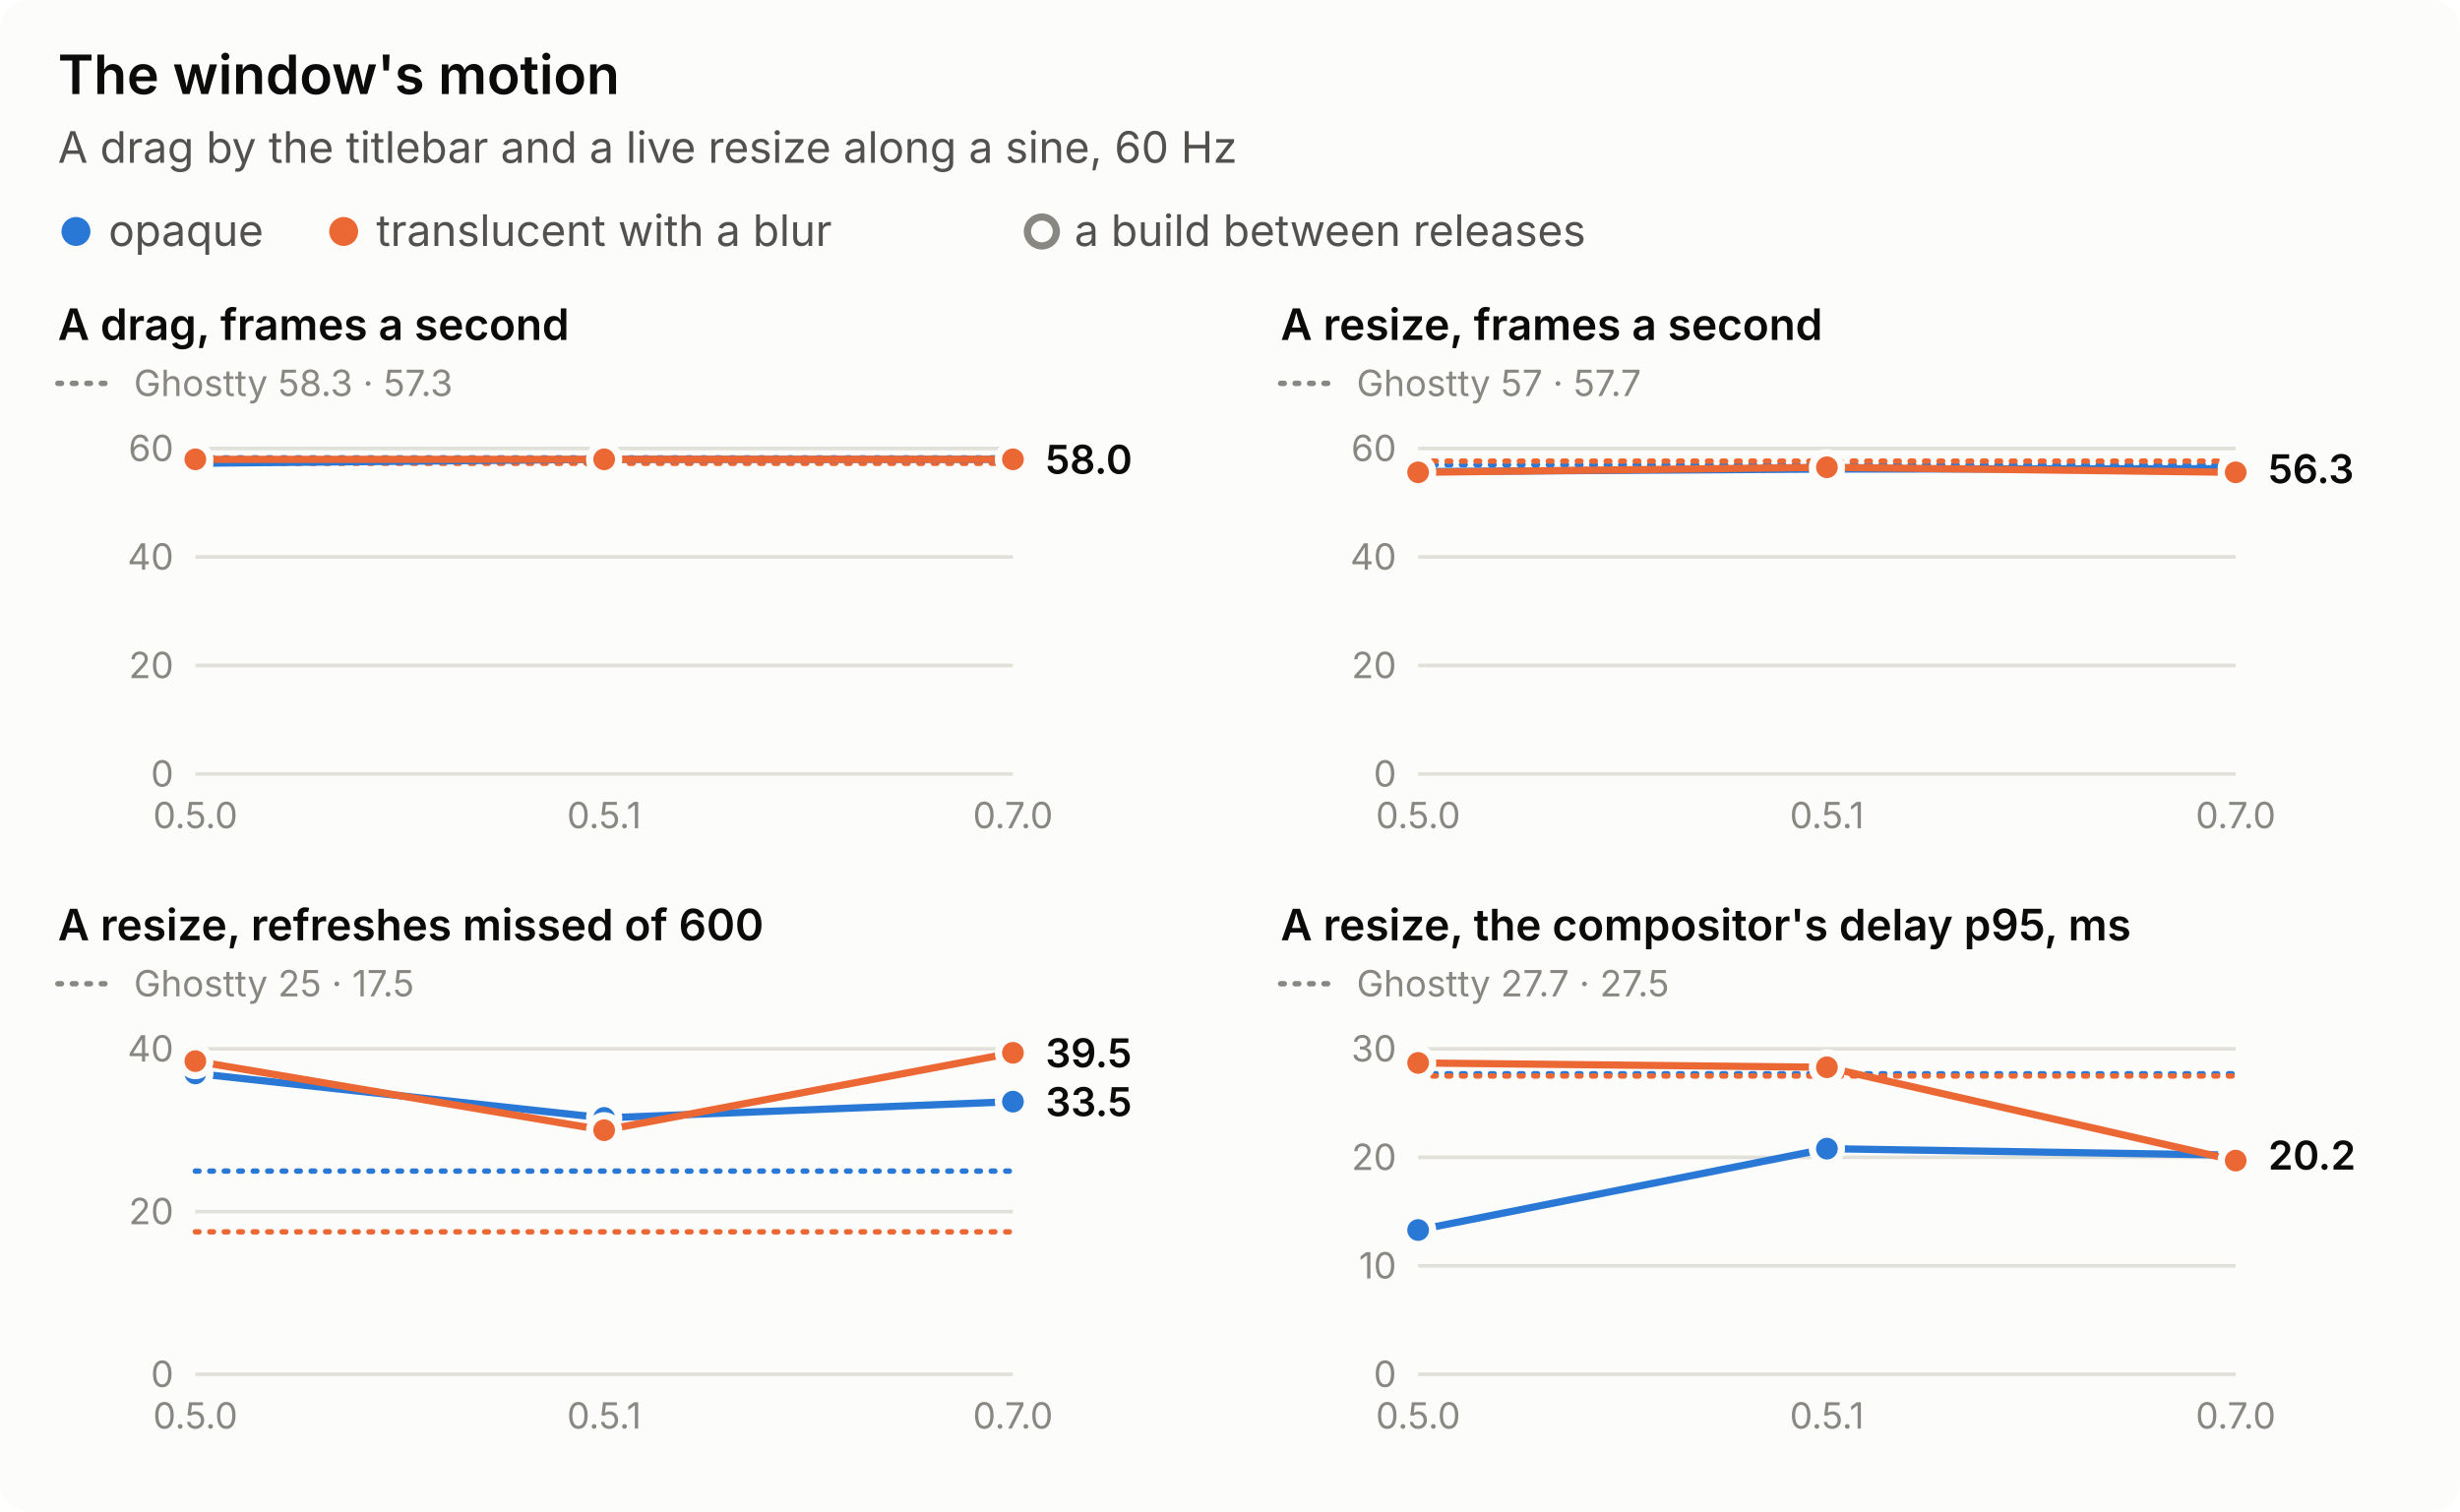
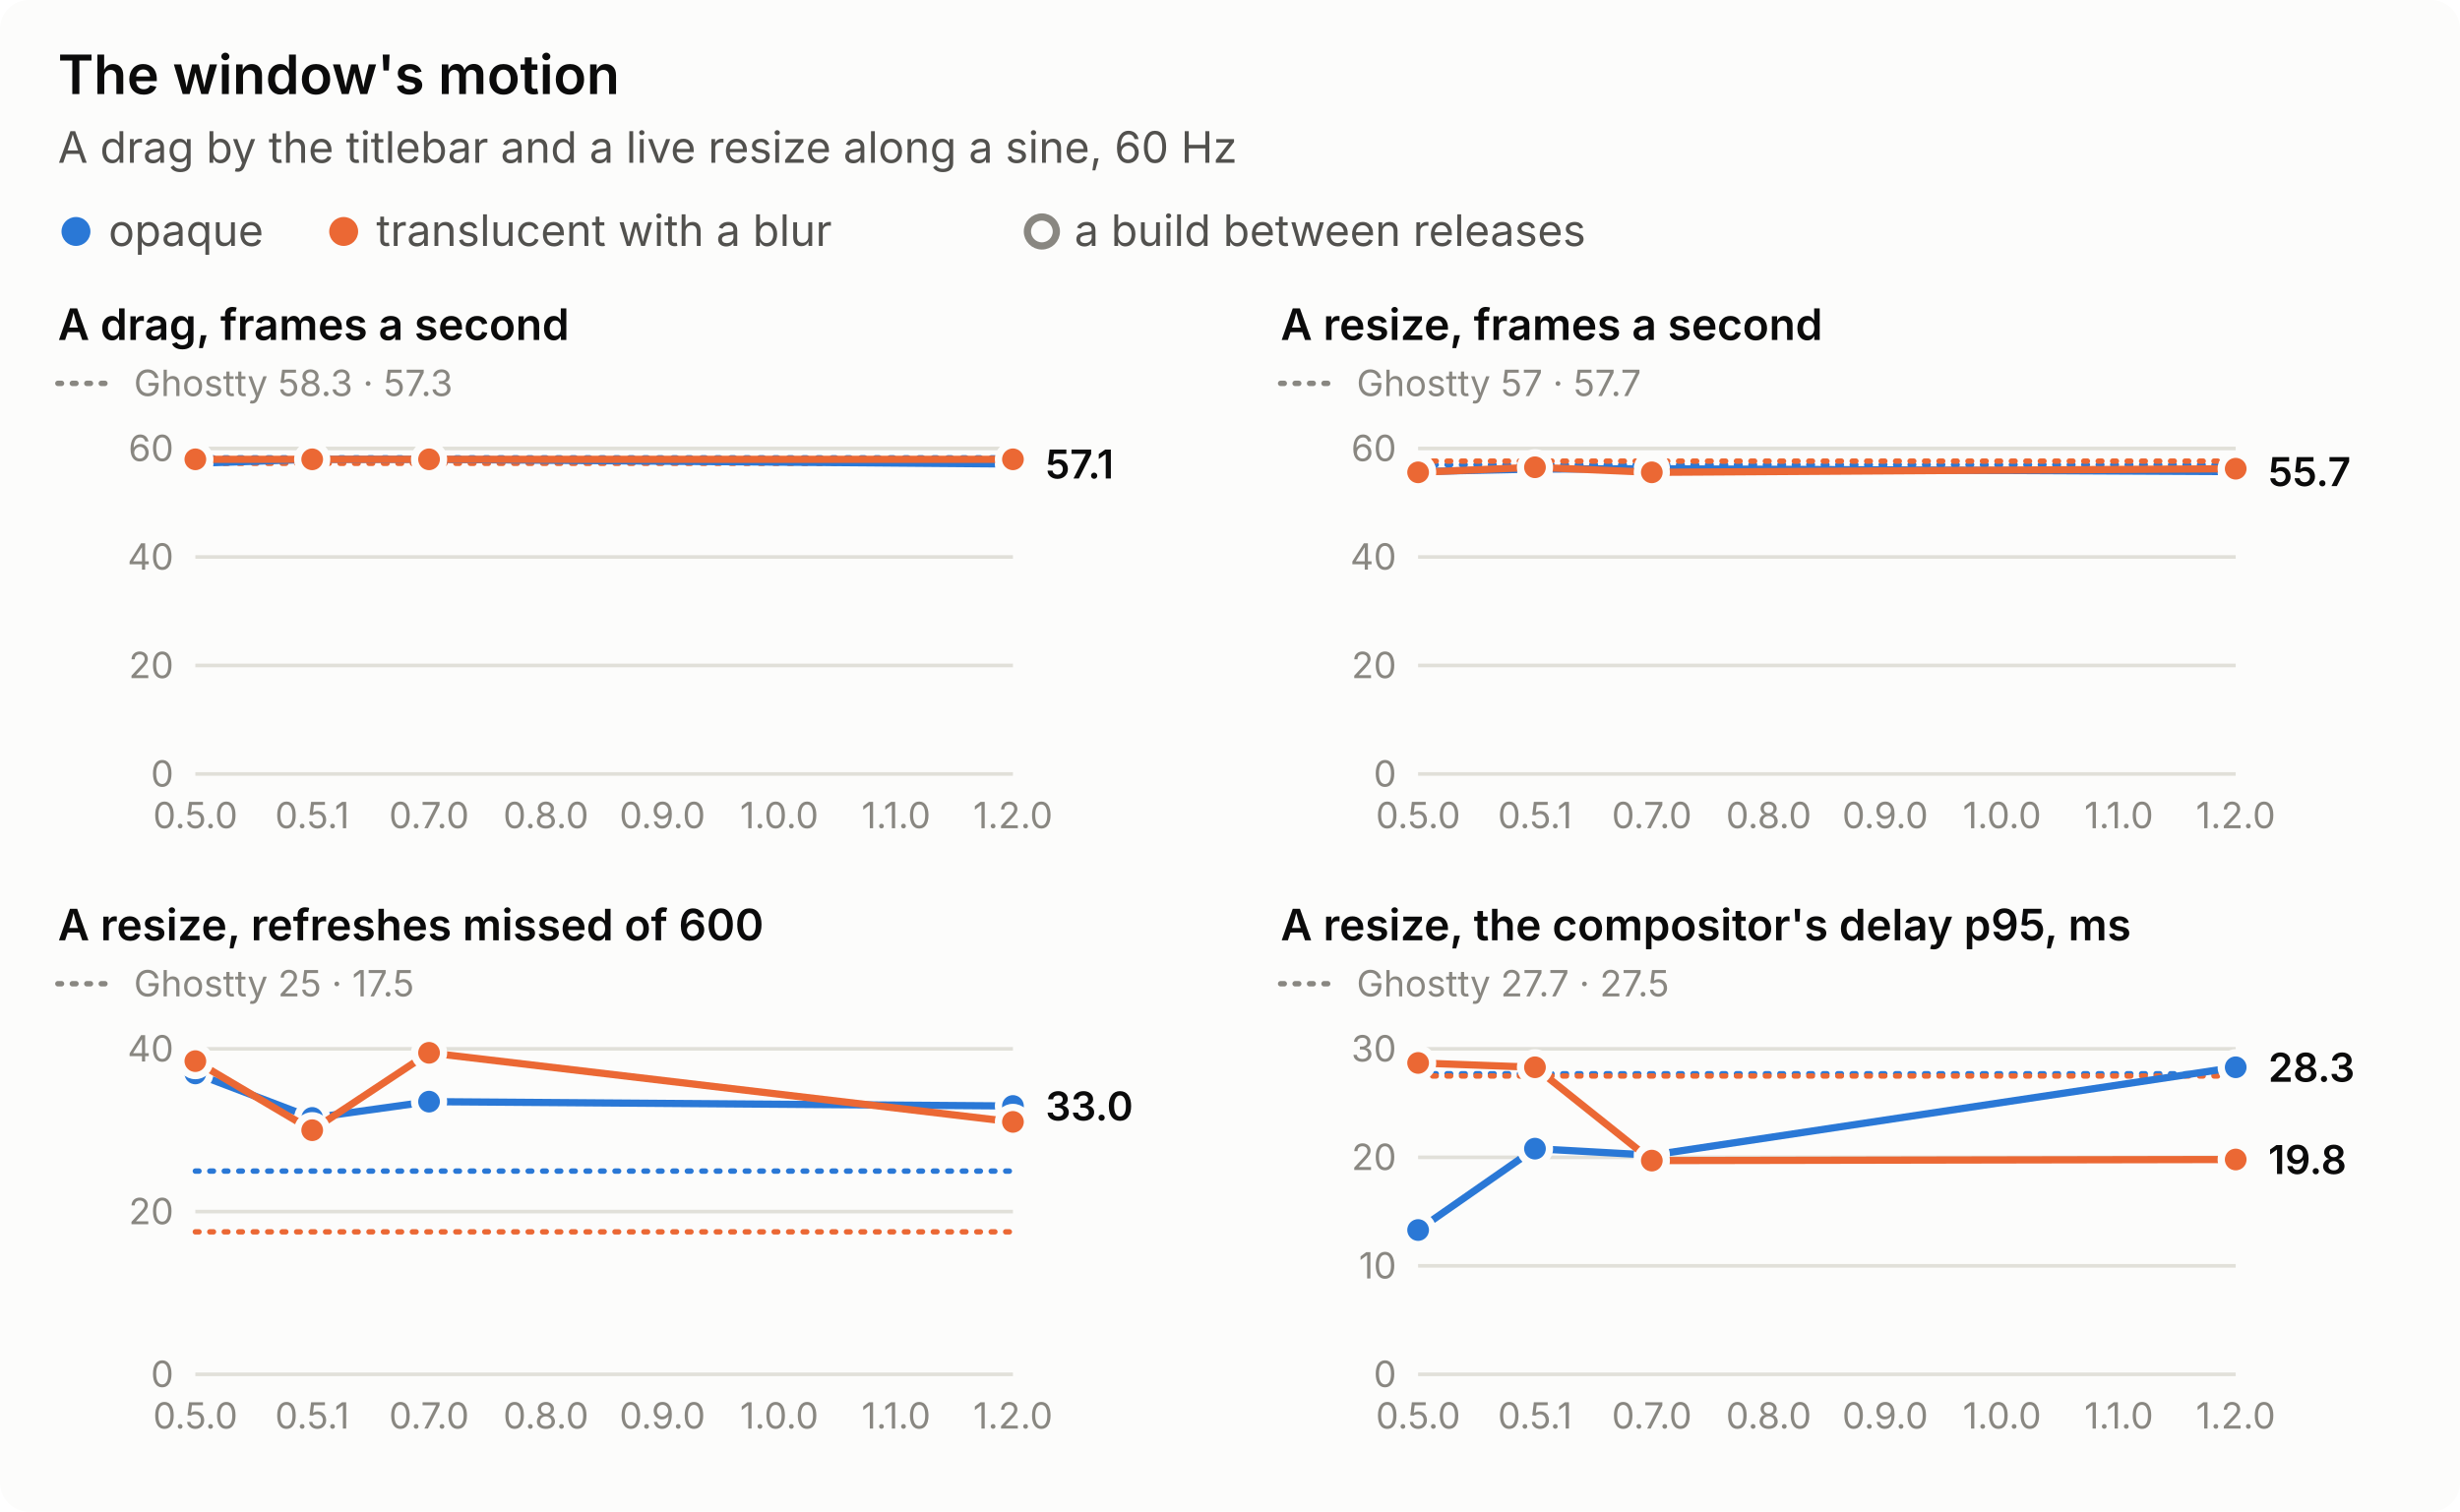
<svg xmlns="http://www.w3.org/2000/svg" width="680" height="418" viewBox="0 0 680 418" role="img" aria-label="The window's motion">
  <style>
  .surface { fill: #fcfcfb; }
  .primary { fill: #0b0b0b; }
  .secondary { fill: #52514e; }
  .muted { fill: #898781; }
  .grid { stroke: #e1e0d9; }
  .base { stroke: #c3c2b7; }
  .accent { fill: #2a78d6; }
  .context { fill: #898781; }
  .accent-line { stroke: #2a78d6; }
  .context-line { stroke: #898781; }
  .second { fill: #eb6834; }
  .second-line { stroke: #eb6834; }
  .ring { stroke: #fcfcfb; }
  .budget { stroke: #52514e; }
  text { font-family: system-ui, -apple-system, "Segoe UI", sans-serif; }
  .tick { font-variant-numeric: tabular-nums; }
  @media (prefers-color-scheme: dark) {
    .surface { fill: #1a1a19; }
    .primary { fill: #f0efec; }
    .secondary { fill: #c3c2b7; }
    .muted { fill: #898781; }
    .grid { stroke: #2c2c2a; }
    .base { stroke: #383835; }
    .accent { fill: #3987e5; }
    .context { fill: #6f6e69; }
    .accent-line { stroke: #3987e5; }
    .context-line { stroke: #6f6e69; }
    .second { fill: #d95926; }
    .second-line { stroke: #d95926; }
    .ring { stroke: #1a1a19; }
    .budget { stroke: #c3c2b7; }
  }
</style>
  <rect class="surface" width="680" height="418" rx="8" />
  <text class="primary" x="16" y="26" font-size="15" font-weight="600">The window's motion</text>
  <text class="secondary" x="16" y="45" font-size="12">A drag by the titlebar and a live resize along a sine, 60 Hz</text>
  <circle class="accent" cx="21" cy="64" r="4" />
  <text class="secondary" x="30" y="68" font-size="12">opaque</text>
  <circle class="second" cx="95" cy="64" r="4" />
  <text class="secondary" x="104" y="68" font-size="12">translucent with a blur</text>
  <circle class="surface context-line" cx="288" cy="64" r="4" stroke-width="2" />
  <text class="secondary" x="297" y="68" font-size="12">a build between releases</text>
  <text class="primary" x="16.0" y="94" font-size="12" font-weight="600">A drag, frames a second</text>
  <line class="grid" x1="54.0" y1="214.0" x2="280.0" y2="214.0" stroke-width="1" />
  <text class="muted tick" x="48.0" y="217.5" font-size="10" text-anchor="end">0</text>
  <line class="grid" x1="54.0" y1="184.0" x2="280.0" y2="184.0" stroke-width="1" />
  <text class="muted tick" x="48.0" y="187.5" font-size="10" text-anchor="end">20</text>
  <line class="grid" x1="54.0" y1="154.0" x2="280.0" y2="154.0" stroke-width="1" />
  <text class="muted tick" x="48.0" y="157.5" font-size="10" text-anchor="end">40</text>
  <line class="grid" x1="54.0" y1="124.0" x2="280.0" y2="124.0" stroke-width="1" />
  <text class="muted tick" x="48.0" y="127.5" font-size="10" text-anchor="end">60</text>
  <text class="muted" x="54.0" y="229.0" font-size="10" text-anchor="middle">0.5.0</text>
-   <text class="muted" x="167.0" y="229.0" font-size="10" text-anchor="middle">0.5.1</text>
-   <text class="muted" x="280.0" y="229.0" font-size="10" text-anchor="middle">0.7.0</text>
+   <text class="muted" x="86.3" y="229.0" font-size="10" text-anchor="middle">0.5.1</text>
+   <text class="muted" x="118.6" y="229.0" font-size="10" text-anchor="middle">0.7.0</text>
+   <text class="muted" x="150.9" y="229.0" font-size="10" text-anchor="middle">0.8.0</text>
+   <text class="muted" x="183.1" y="229.0" font-size="10" text-anchor="middle">0.9.0</text>
+   <text class="muted" x="215.4" y="229.0" font-size="10" text-anchor="middle">1.0.0</text>
+   <text class="muted" x="247.7" y="229.0" font-size="10" text-anchor="middle">1.1.0</text>
+   <text class="muted" x="280.0" y="229.0" font-size="10" text-anchor="middle">1.2.0</text>
  <line class="accent-line" x1="54.0" y1="126.6" x2="280.0" y2="126.6" stroke-width="1.5" stroke-dasharray="1 3" stroke-linecap="round" />
  <line class="second-line" x1="54.0" y1="128.1" x2="280.0" y2="128.1" stroke-width="1.5" stroke-dasharray="1 3" stroke-linecap="round" />
  <line class="context-line" x1="16.0" y1="106.0" x2="31.0" y2="106.0" stroke-width="1.5" stroke-dasharray="1 3" stroke-linecap="round" />
  <text class="muted" x="37.0" y="109.5" font-size="10">Ghostty 58.3 · 57.3</text>
-   <line class="accent-line" x1="54.0" y1="128.1" x2="167.0" y2="127.0" stroke-width="2" stroke-linecap="round" />
-   <line class="accent-line" x1="167.0" y1="127.0" x2="280.0" y2="127.0" stroke-width="2" stroke-linecap="round" />
+   <line class="accent-line" x1="54.0" y1="128.1" x2="86.3" y2="127.0" stroke-width="2" stroke-linecap="round" />
+   <line class="accent-line" x1="86.3" y1="127.0" x2="118.6" y2="127.0" stroke-width="2" stroke-linecap="round" />
+   <line class="accent-line" x1="118.6" y1="127.0" x2="280.0" y2="128.3" stroke-width="2" stroke-linecap="round" />
  <circle class="accent ring" cx="54.0" cy="128.1" r="4" stroke-width="2" />
-   <circle class="accent ring" cx="167.0" cy="127.0" r="4" stroke-width="2" />
-   <circle class="accent ring" cx="280.0" cy="127.0" r="4" stroke-width="2" />
-   <line class="second-line" x1="54.0" y1="127.0" x2="167.0" y2="127.0" stroke-width="2" stroke-linecap="round" />
-   <line class="second-line" x1="167.0" y1="127.0" x2="280.0" y2="127.0" stroke-width="2" stroke-linecap="round" />
+   <circle class="accent ring" cx="86.3" cy="127.0" r="4" stroke-width="2" />
+   <circle class="accent ring" cx="118.6" cy="127.0" r="4" stroke-width="2" />
+   <circle class="accent ring" cx="280.0" cy="128.3" r="4" stroke-width="2" />
+   <line class="second-line" x1="54.0" y1="127.0" x2="86.3" y2="127.0" stroke-width="2" stroke-linecap="round" />
+   <line class="second-line" x1="86.3" y1="127.0" x2="118.6" y2="127.0" stroke-width="2" stroke-linecap="round" />
+   <line class="second-line" x1="118.6" y1="127.0" x2="280.0" y2="127.0" stroke-width="2" stroke-linecap="round" />
  <circle class="second ring" cx="54.0" cy="127.0" r="4" stroke-width="2" />
-   <circle class="second ring" cx="167.0" cy="127.0" r="4" stroke-width="2" />
+   <circle class="second ring" cx="86.3" cy="127.0" r="4" stroke-width="2" />
+   <circle class="second ring" cx="118.6" cy="127.0" r="4" stroke-width="2" />
  <circle class="second ring" cx="280.0" cy="127.0" r="4" stroke-width="2" />
-   <text class="primary tick" x="289.0" y="131.0" font-size="11" font-weight="600">58.0</text>
+   <text class="primary tick" x="289.0" y="132.3" font-size="11" font-weight="600">57.1</text>
  <text class="primary" x="354.0" y="94" font-size="12" font-weight="600">A resize, frames a second</text>
  <line class="grid" x1="392.0" y1="214.0" x2="618.0" y2="214.0" stroke-width="1" />
  <text class="muted tick" x="386.0" y="217.5" font-size="10" text-anchor="end">0</text>
  <line class="grid" x1="392.0" y1="184.0" x2="618.0" y2="184.0" stroke-width="1" />
  <text class="muted tick" x="386.0" y="187.5" font-size="10" text-anchor="end">20</text>
  <line class="grid" x1="392.0" y1="154.0" x2="618.0" y2="154.0" stroke-width="1" />
  <text class="muted tick" x="386.0" y="157.5" font-size="10" text-anchor="end">40</text>
  <line class="grid" x1="392.0" y1="124.0" x2="618.0" y2="124.0" stroke-width="1" />
  <text class="muted tick" x="386.0" y="127.5" font-size="10" text-anchor="end">60</text>
  <text class="muted" x="392.0" y="229.0" font-size="10" text-anchor="middle">0.5.0</text>
-   <text class="muted" x="505.0" y="229.0" font-size="10" text-anchor="middle">0.5.1</text>
-   <text class="muted" x="618.0" y="229.0" font-size="10" text-anchor="middle">0.7.0</text>
+   <text class="muted" x="424.3" y="229.0" font-size="10" text-anchor="middle">0.5.1</text>
+   <text class="muted" x="456.6" y="229.0" font-size="10" text-anchor="middle">0.7.0</text>
+   <text class="muted" x="488.9" y="229.0" font-size="10" text-anchor="middle">0.8.0</text>
+   <text class="muted" x="521.1" y="229.0" font-size="10" text-anchor="middle">0.9.0</text>
+   <text class="muted" x="553.4" y="229.0" font-size="10" text-anchor="middle">1.0.0</text>
+   <text class="muted" x="585.7" y="229.0" font-size="10" text-anchor="middle">1.1.0</text>
+   <text class="muted" x="618.0" y="229.0" font-size="10" text-anchor="middle">1.2.0</text>
  <line class="accent-line" x1="392.0" y1="128.5" x2="618.0" y2="128.5" stroke-width="1.5" stroke-dasharray="1 3" stroke-linecap="round" />
  <line class="second-line" x1="392.0" y1="127.5" x2="618.0" y2="127.5" stroke-width="1.5" stroke-dasharray="1 3" stroke-linecap="round" />
  <line class="context-line" x1="354.0" y1="106.0" x2="369.0" y2="106.0" stroke-width="1.5" stroke-dasharray="1 3" stroke-linecap="round" />
  <text class="muted" x="375.0" y="109.5" font-size="10">Ghostty 57 · 57.7</text>
-   <line class="accent-line" x1="392.0" y1="130.4" x2="505.0" y2="129.7" stroke-width="2" stroke-linecap="round" />
-   <line class="accent-line" x1="505.0" y1="129.7" x2="618.0" y2="129.6" stroke-width="2" stroke-linecap="round" />
+   <line class="accent-line" x1="392.0" y1="130.4" x2="424.3" y2="129.7" stroke-width="2" stroke-linecap="round" />
+   <line class="accent-line" x1="424.3" y1="129.7" x2="456.6" y2="129.6" stroke-width="2" stroke-linecap="round" />
+   <line class="accent-line" x1="456.6" y1="129.6" x2="618.0" y2="130.4" stroke-width="2" stroke-linecap="round" />
  <circle class="accent ring" cx="392.0" cy="130.4" r="4" stroke-width="2" />
-   <circle class="accent ring" cx="505.0" cy="129.7" r="4" stroke-width="2" />
-   <circle class="accent ring" cx="618.0" cy="129.6" r="4" stroke-width="2" />
-   <line class="second-line" x1="392.0" y1="130.6" x2="505.0" y2="129.2" stroke-width="2" stroke-linecap="round" />
-   <line class="second-line" x1="505.0" y1="129.2" x2="618.0" y2="130.6" stroke-width="2" stroke-linecap="round" />
+   <circle class="accent ring" cx="424.3" cy="129.7" r="4" stroke-width="2" />
+   <circle class="accent ring" cx="456.6" cy="129.6" r="4" stroke-width="2" />
+   <circle class="accent ring" cx="618.0" cy="130.4" r="4" stroke-width="2" />
+   <line class="second-line" x1="392.0" y1="130.6" x2="424.3" y2="129.2" stroke-width="2" stroke-linecap="round" />
+   <line class="second-line" x1="424.3" y1="129.2" x2="456.6" y2="130.6" stroke-width="2" stroke-linecap="round" />
+   <line class="second-line" x1="456.6" y1="130.6" x2="618.0" y2="129.6" stroke-width="2" stroke-linecap="round" />
  <circle class="second ring" cx="392.0" cy="130.6" r="4" stroke-width="2" />
-   <circle class="second ring" cx="505.0" cy="129.2" r="4" stroke-width="2" />
-   <circle class="second ring" cx="618.0" cy="130.6" r="4" stroke-width="2" />
-   <text class="primary tick" x="627.0" y="133.6" font-size="11" font-weight="600">56.3</text>
+   <circle class="second ring" cx="424.3" cy="129.2" r="4" stroke-width="2" />
+   <circle class="second ring" cx="456.6" cy="130.6" r="4" stroke-width="2" />
+   <circle class="second ring" cx="618.0" cy="129.6" r="4" stroke-width="2" />
+   <text class="primary tick" x="627.0" y="134.4" font-size="11" font-weight="600">55.7</text>
  <text class="primary" x="16.0" y="260" font-size="12" font-weight="600">A resize, refreshes missed of 600</text>
  <line class="grid" x1="54.0" y1="380.0" x2="280.0" y2="380.0" stroke-width="1" />
  <text class="muted tick" x="48.0" y="383.5" font-size="10" text-anchor="end">0</text>
  <line class="grid" x1="54.0" y1="335.0" x2="280.0" y2="335.0" stroke-width="1" />
  <text class="muted tick" x="48.0" y="338.5" font-size="10" text-anchor="end">20</text>
  <line class="grid" x1="54.0" y1="290.0" x2="280.0" y2="290.0" stroke-width="1" />
  <text class="muted tick" x="48.0" y="293.5" font-size="10" text-anchor="end">40</text>
  <text class="muted" x="54.0" y="395.0" font-size="10" text-anchor="middle">0.5.0</text>
-   <text class="muted" x="167.0" y="395.0" font-size="10" text-anchor="middle">0.5.1</text>
-   <text class="muted" x="280.0" y="395.0" font-size="10" text-anchor="middle">0.7.0</text>
+   <text class="muted" x="86.3" y="395.0" font-size="10" text-anchor="middle">0.5.1</text>
+   <text class="muted" x="118.6" y="395.0" font-size="10" text-anchor="middle">0.7.0</text>
+   <text class="muted" x="150.9" y="395.0" font-size="10" text-anchor="middle">0.8.0</text>
+   <text class="muted" x="183.1" y="395.0" font-size="10" text-anchor="middle">0.9.0</text>
+   <text class="muted" x="215.4" y="395.0" font-size="10" text-anchor="middle">1.0.0</text>
+   <text class="muted" x="247.7" y="395.0" font-size="10" text-anchor="middle">1.1.0</text>
+   <text class="muted" x="280.0" y="395.0" font-size="10" text-anchor="middle">1.2.0</text>
  <line class="accent-line" x1="54.0" y1="323.8" x2="280.0" y2="323.8" stroke-width="1.5" stroke-dasharray="1 3" stroke-linecap="round" />
  <line class="second-line" x1="54.0" y1="340.6" x2="280.0" y2="340.6" stroke-width="1.5" stroke-dasharray="1 3" stroke-linecap="round" />
  <line class="context-line" x1="16.0" y1="272.0" x2="31.0" y2="272.0" stroke-width="1.5" stroke-dasharray="1 3" stroke-linecap="round" />
  <text class="muted" x="37.0" y="275.5" font-size="10">Ghostty 25 · 17.5</text>
-   <line class="accent-line" x1="54.0" y1="296.8" x2="167.0" y2="309.1" stroke-width="2" stroke-linecap="round" />
-   <line class="accent-line" x1="167.0" y1="309.1" x2="280.0" y2="304.6" stroke-width="2" stroke-linecap="round" />
+   <line class="accent-line" x1="54.0" y1="296.8" x2="86.3" y2="309.1" stroke-width="2" stroke-linecap="round" />
+   <line class="accent-line" x1="86.3" y1="309.1" x2="118.6" y2="304.6" stroke-width="2" stroke-linecap="round" />
+   <line class="accent-line" x1="118.6" y1="304.6" x2="280.0" y2="305.8" stroke-width="2" stroke-linecap="round" />
  <circle class="accent ring" cx="54.0" cy="296.8" r="4" stroke-width="2" />
-   <circle class="accent ring" cx="167.0" cy="309.1" r="4" stroke-width="2" />
-   <circle class="accent ring" cx="280.0" cy="304.6" r="4" stroke-width="2" />
-   <line class="second-line" x1="54.0" y1="293.4" x2="167.0" y2="312.5" stroke-width="2" stroke-linecap="round" />
-   <line class="second-line" x1="167.0" y1="312.5" x2="280.0" y2="291.1" stroke-width="2" stroke-linecap="round" />
+   <circle class="accent ring" cx="86.3" cy="309.1" r="4" stroke-width="2" />
+   <circle class="accent ring" cx="118.6" cy="304.6" r="4" stroke-width="2" />
+   <circle class="accent ring" cx="280.0" cy="305.8" r="4" stroke-width="2" />
+   <line class="second-line" x1="54.0" y1="293.4" x2="86.3" y2="312.5" stroke-width="2" stroke-linecap="round" />
+   <line class="second-line" x1="86.3" y1="312.5" x2="118.6" y2="291.1" stroke-width="2" stroke-linecap="round" />
+   <line class="second-line" x1="118.6" y1="291.1" x2="280.0" y2="310.2" stroke-width="2" stroke-linecap="round" />
  <circle class="second ring" cx="54.0" cy="293.4" r="4" stroke-width="2" />
-   <circle class="second ring" cx="167.0" cy="312.5" r="4" stroke-width="2" />
-   <circle class="second ring" cx="280.0" cy="291.1" r="4" stroke-width="2" />
-   <text class="primary tick" x="289.0" y="308.6" font-size="11" font-weight="600">33.5</text>
-   <text class="primary tick" x="289.0" y="295.1" font-size="11" font-weight="600">39.5</text>
+   <circle class="second ring" cx="86.3" cy="312.5" r="4" stroke-width="2" />
+   <circle class="second ring" cx="118.6" cy="291.1" r="4" stroke-width="2" />
+   <circle class="second ring" cx="280.0" cy="310.2" r="4" stroke-width="2" />
+   <text class="primary tick" x="289.0" y="309.8" font-size="11" font-weight="600">33.0</text>
  <text class="primary" x="354.0" y="260" font-size="12" font-weight="600">A resize, the compositor's delay p95, ms</text>
  <line class="grid" x1="392.0" y1="380.0" x2="618.0" y2="380.0" stroke-width="1" />
  <text class="muted tick" x="386.0" y="383.5" font-size="10" text-anchor="end">0</text>
  <line class="grid" x1="392.0" y1="350.0" x2="618.0" y2="350.0" stroke-width="1" />
  <text class="muted tick" x="386.0" y="353.5" font-size="10" text-anchor="end">10</text>
  <line class="grid" x1="392.0" y1="320.0" x2="618.0" y2="320.0" stroke-width="1" />
  <text class="muted tick" x="386.0" y="323.5" font-size="10" text-anchor="end">20</text>
  <line class="grid" x1="392.0" y1="290.0" x2="618.0" y2="290.0" stroke-width="1" />
  <text class="muted tick" x="386.0" y="293.5" font-size="10" text-anchor="end">30</text>
  <text class="muted" x="392.0" y="395.0" font-size="10" text-anchor="middle">0.5.0</text>
-   <text class="muted" x="505.0" y="395.0" font-size="10" text-anchor="middle">0.5.1</text>
-   <text class="muted" x="618.0" y="395.0" font-size="10" text-anchor="middle">0.7.0</text>
+   <text class="muted" x="424.3" y="395.0" font-size="10" text-anchor="middle">0.5.1</text>
+   <text class="muted" x="456.6" y="395.0" font-size="10" text-anchor="middle">0.7.0</text>
+   <text class="muted" x="488.9" y="395.0" font-size="10" text-anchor="middle">0.8.0</text>
+   <text class="muted" x="521.1" y="395.0" font-size="10" text-anchor="middle">0.9.0</text>
+   <text class="muted" x="553.4" y="395.0" font-size="10" text-anchor="middle">1.0.0</text>
+   <text class="muted" x="585.7" y="395.0" font-size="10" text-anchor="middle">1.1.0</text>
+   <text class="muted" x="618.0" y="395.0" font-size="10" text-anchor="middle">1.2.0</text>
  <line class="accent-line" x1="392.0" y1="296.9" x2="618.0" y2="296.9" stroke-width="1.5" stroke-dasharray="1 3" stroke-linecap="round" />
  <line class="second-line" x1="392.0" y1="297.5" x2="618.0" y2="297.5" stroke-width="1.5" stroke-dasharray="1 3" stroke-linecap="round" />
  <line class="context-line" x1="354.0" y1="272.0" x2="369.0" y2="272.0" stroke-width="1.5" stroke-dasharray="1 3" stroke-linecap="round" />
  <text class="muted" x="375.0" y="275.5" font-size="10">Ghostty 27.7 · 27.5</text>
-   <line class="accent-line" x1="392.0" y1="340.1" x2="505.0" y2="317.6" stroke-width="2" stroke-linecap="round" />
-   <line class="accent-line" x1="505.0" y1="317.6" x2="618.0" y2="319.4" stroke-width="2" stroke-linecap="round" />
+   <line class="accent-line" x1="392.0" y1="340.1" x2="424.3" y2="317.6" stroke-width="2" stroke-linecap="round" />
+   <line class="accent-line" x1="424.3" y1="317.6" x2="456.6" y2="319.4" stroke-width="2" stroke-linecap="round" />
+   <line class="accent-line" x1="456.6" y1="319.4" x2="618.0" y2="295.1" stroke-width="2" stroke-linecap="round" />
  <circle class="accent ring" cx="392.0" cy="340.1" r="4" stroke-width="2" />
-   <circle class="accent ring" cx="505.0" cy="317.6" r="4" stroke-width="2" />
-   <circle class="accent ring" cx="618.0" cy="319.4" r="4" stroke-width="2" />
-   <line class="second-line" x1="392.0" y1="293.9" x2="505.0" y2="295.1" stroke-width="2" stroke-linecap="round" />
-   <line class="second-line" x1="505.0" y1="295.1" x2="618.0" y2="320.9" stroke-width="2" stroke-linecap="round" />
+   <circle class="accent ring" cx="424.3" cy="317.6" r="4" stroke-width="2" />
+   <circle class="accent ring" cx="456.6" cy="319.4" r="4" stroke-width="2" />
+   <circle class="accent ring" cx="618.0" cy="295.1" r="4" stroke-width="2" />
+   <line class="second-line" x1="392.0" y1="293.9" x2="424.3" y2="295.1" stroke-width="2" stroke-linecap="round" />
+   <line class="second-line" x1="424.3" y1="295.1" x2="456.6" y2="320.9" stroke-width="2" stroke-linecap="round" />
+   <line class="second-line" x1="456.6" y1="320.9" x2="618.0" y2="320.6" stroke-width="2" stroke-linecap="round" />
  <circle class="second ring" cx="392.0" cy="293.9" r="4" stroke-width="2" />
-   <circle class="second ring" cx="505.0" cy="295.1" r="4" stroke-width="2" />
-   <circle class="second ring" cx="618.0" cy="320.9" r="4" stroke-width="2" />
-   <text class="primary tick" x="627.0" y="323.4" font-size="11" font-weight="600">20.2</text>
+   <circle class="second ring" cx="424.3" cy="295.1" r="4" stroke-width="2" />
+   <circle class="second ring" cx="456.6" cy="320.9" r="4" stroke-width="2" />
+   <circle class="second ring" cx="618.0" cy="320.6" r="4" stroke-width="2" />
+   <text class="primary tick" x="627.0" y="299.1" font-size="11" font-weight="600">28.3</text>
+   <text class="primary tick" x="627.0" y="324.6" font-size="11" font-weight="600">19.8</text>
</svg>
